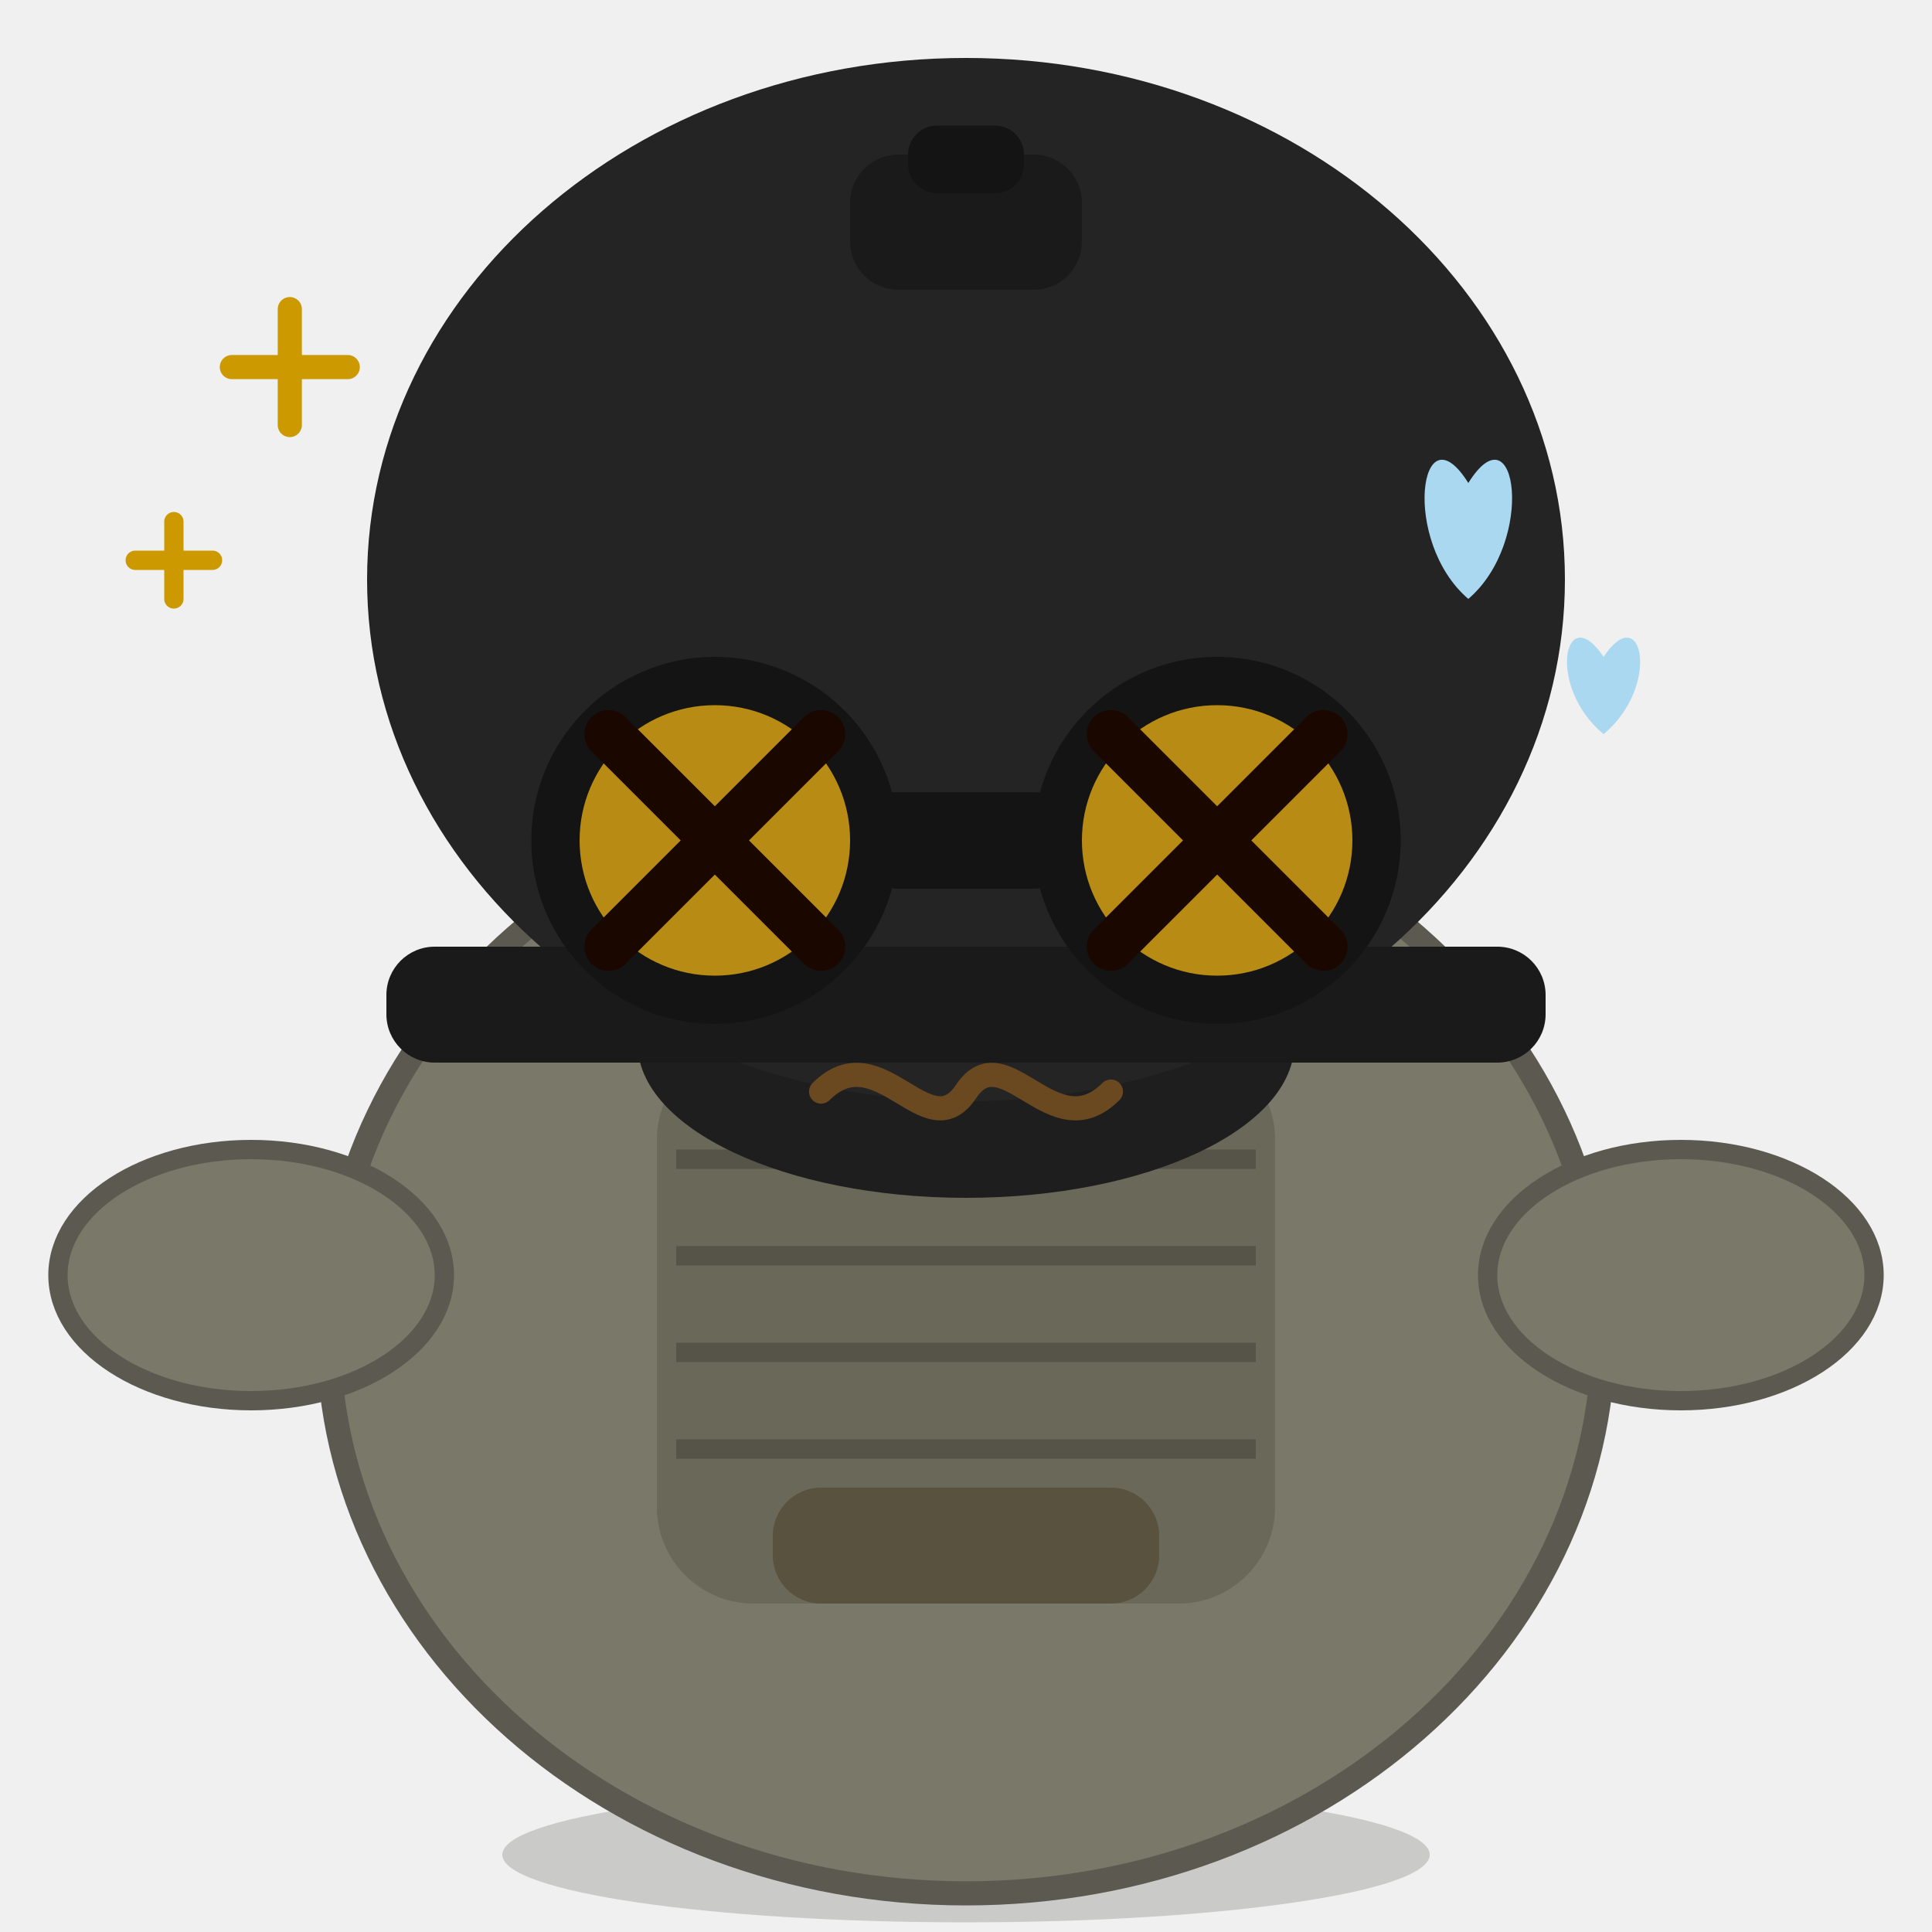
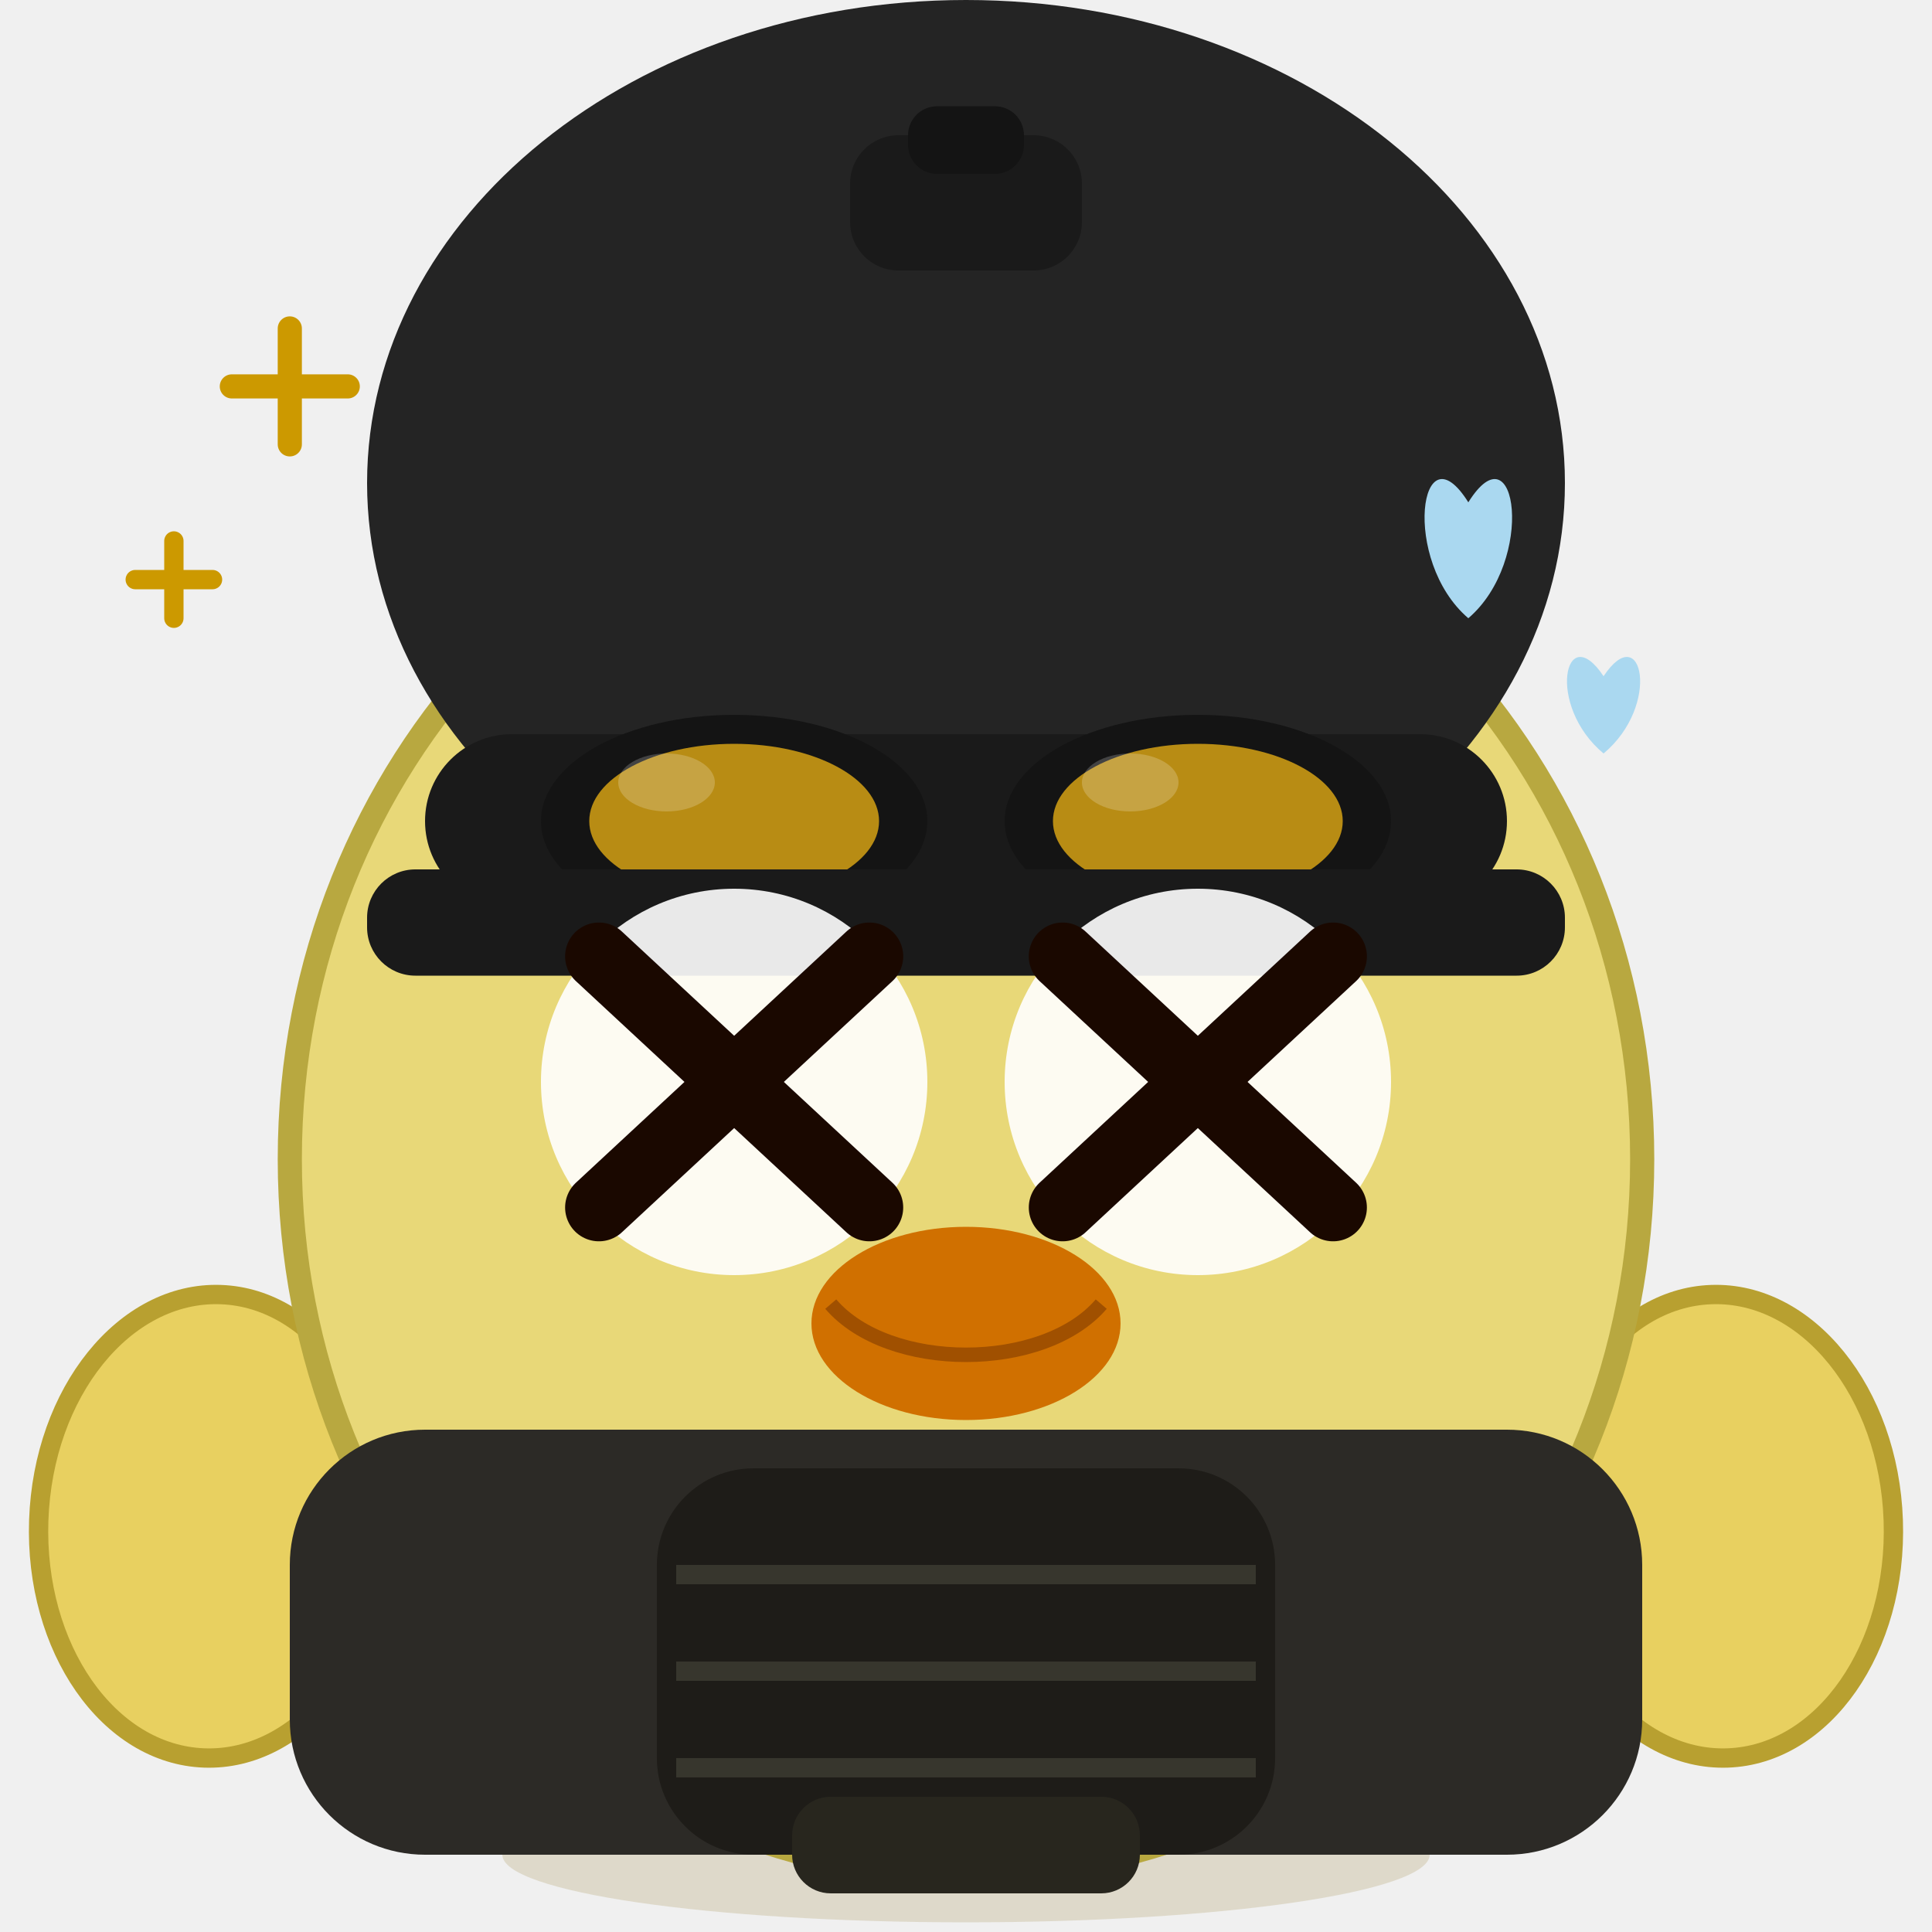
<svg xmlns="http://www.w3.org/2000/svg" viewBox="0 0 200 200">
-   <ellipse cx="100" cy="192" rx="48" ry="7" fill="#1A1A10" opacity="0.18" />
-   <ellipse cx="100" cy="138" rx="66" ry="58" fill="#7A7868" />
-   <ellipse cx="100" cy="138" rx="66" ry="58" fill="none" stroke="#5C5A50" stroke-width="2.5" />
-   <rect x="68" y="108" width="64" height="58" rx="10" fill="#6A6858" />
-   <line x1="70" y1="120" x2="130" y2="120" stroke="#4C4840" stroke-width="2" opacity="0.65" />
-   <line x1="70" y1="130" x2="130" y2="130" stroke="#4C4840" stroke-width="2" opacity="0.65" />
-   <line x1="70" y1="140" x2="130" y2="140" stroke="#4C4840" stroke-width="2" opacity="0.65" />
-   <line x1="70" y1="150" x2="130" y2="150" stroke="#4C4840" stroke-width="2" opacity="0.65" />
-   <rect x="80" y="154" width="40" height="12" rx="5" fill="#58523E" />
-   <ellipse cx="26" cy="132" rx="20" ry="13" fill="#7A7868" stroke="#5C5A50" stroke-width="2" />
-   <ellipse cx="174" cy="132" rx="20" ry="13" fill="#7A7868" stroke="#5C5A50" stroke-width="2" />
-   <ellipse cx="100" cy="108" rx="34" ry="16" fill="#1E1E1E" />
-   <ellipse cx="100" cy="60" rx="62" ry="54" fill="#242424" />
-   <rect x="40" y="98" width="120" height="12" rx="5" fill="#1A1A1A" />
-   <rect x="88" y="82" width="24" height="10" rx="5" fill="#141414" />
-   <circle cx="74" cy="87" r="19" fill="#141414" />
-   <circle cx="74" cy="87" r="14" fill="#B88C14" />
-   <line x1="63" y1="76" x2="85" y2="98" stroke="#1A0800" stroke-width="5" stroke-linecap="round" />
-   <line x1="85" y1="76" x2="63" y2="98" stroke="#1A0800" stroke-width="5" stroke-linecap="round" />
-   <circle cx="126" cy="87" r="19" fill="#141414" />
-   <circle cx="126" cy="87" r="14" fill="#B88C14" />
-   <line x1="115" y1="76" x2="137" y2="98" stroke="#1A0800" stroke-width="5" stroke-linecap="round" />
-   <line x1="137" y1="76" x2="115" y2="98" stroke="#1A0800" stroke-width="5" stroke-linecap="round" />
-   <rect x="88" y="16" width="24" height="14" rx="5" fill="#1A1A1A" />
-   <rect x="94" y="13" width="12" height="7" rx="3" fill="#141414" />
-   <path d="M 85 113 C 91 107 96 119 100 113 C 104 107 109 119 115 113" stroke="#6A4820" stroke-width="2.5" fill="none" stroke-linecap="round" />
-   <path d="M 152 50 C 147 42 145 56 152 62 C 159 56 157 42 152 50 Z" fill="#AAD8F0" />
-   <path d="M 166 68 C 162 62 160 71 166 76 C 172 71 170 62 166 68 Z" fill="#AAD8F0" />
-   <g transform="translate(30,38)">
+   <ellipse cx="100" cy="192" rx="48" ry="7" fill="#806000" opacity="0.16" />
+   <ellipse cx="22" cy="158" rx="18" ry="24" fill="#E8D060" stroke="#B8A030" stroke-width="2" transform="rotate(2 22 158)" />
+   <ellipse cx="178" cy="158" rx="18" ry="24" fill="#E8D060" stroke="#B8A030" stroke-width="2" transform="rotate(-2 178 158)" />
+   <ellipse cx="100" cy="120" rx="70" ry="74" fill="#E8D878" />
+   <ellipse cx="100" cy="120" rx="70" ry="74" fill="none" stroke="#B8A840" stroke-width="2.5" />
+   <ellipse cx="72" cy="84" rx="20" ry="13" fill="white" opacity="0.16" transform="rotate(-18 72 84)" />
+   <rect x="30" y="148" width="140" height="44" rx="14" fill="#2C2A26" />
+   <rect x="68" y="152" width="64" height="40" rx="10" fill="#1E1C18" />
+   <line x1="70" y1="163" x2="130" y2="163" stroke="#3A3830" stroke-width="2" opacity="0.9" />
+   <line x1="70" y1="173" x2="130" y2="173" stroke="#3A3830" stroke-width="2" opacity="0.9" />
+   <line x1="70" y1="183" x2="130" y2="183" stroke="#3A3830" stroke-width="2" opacity="0.9" />
+   <rect x="82" y="186" width="36" height="10" rx="4" fill="#28261E" />
+   <ellipse cx="100" cy="50" rx="62" ry="50" fill="#242424" />
+   <rect x="44" y="76" width="112" height="18" rx="9" fill="#1A1A1A" />
+   <ellipse cx="76" cy="85" rx="20" ry="11" fill="#141414" />
+   <ellipse cx="76" cy="85" rx="15" ry="8" fill="#B88C14" />
+   <ellipse cx="69" cy="81" rx="5" ry="3" fill="white" opacity="0.2" />
+   <ellipse cx="124" cy="85" rx="20" ry="11" fill="#141414" />
+   <ellipse cx="124" cy="85" rx="15" ry="8" fill="#B88C14" />
+   <ellipse cx="117" cy="81" rx="5" ry="3" fill="white" opacity="0.2" />
+   <rect x="38" y="90" width="124" height="11" rx="5" fill="#1A1A1A" />
+   <rect x="88" y="14" width="24" height="14" rx="5" fill="#1A1A1A" />
+   <rect x="94" y="11" width="12" height="7" rx="3" fill="#141414" />
+   <circle cx="76" cy="112" r="20" fill="white" opacity="0.9" />
+   <line x1="62" y1="99" x2="90" y2="125" stroke="#1A0800" stroke-width="7" stroke-linecap="round" />
+   <line x1="90" y1="99" x2="62" y2="125" stroke="#1A0800" stroke-width="7" stroke-linecap="round" />
+   <circle cx="124" cy="112" r="20" fill="white" opacity="0.9" />
+   <line x1="110" y1="99" x2="138" y2="125" stroke="#1A0800" stroke-width="7" stroke-linecap="round" />
+   <line x1="138" y1="99" x2="110" y2="125" stroke="#1A0800" stroke-width="7" stroke-linecap="round" />
+   <ellipse cx="100" cy="137" rx="16" ry="10" fill="#D07000" />
+   <path d="M 86 135 C 92 142 108 142 114 135" stroke="#A05000" stroke-width="1.5" fill="none" />
+   <path d="M 152 52 C 147 44 145 58 152 64 C 159 58 157 44 152 52 Z" fill="#AAD8F0" />
+   <path d="M 166 70 C 162 64 160 73 166 78 C 172 73 170 64 166 70 Z" fill="#AAD8F0" />
+   <g transform="translate(30,40)">
    <line x1="0" y1="-6" x2="0" y2="6" stroke="#CC9900" stroke-width="2.5" stroke-linecap="round" />
    <line x1="-6" y1="0" x2="6" y2="0" stroke="#CC9900" stroke-width="2.5" stroke-linecap="round" />
  </g>
-   <g transform="translate(18,58)">
+   <g transform="translate(18,60)">
    <line x1="0" y1="-4" x2="0" y2="4" stroke="#CC9900" stroke-width="2" stroke-linecap="round" />
    <line x1="-4" y1="0" x2="4" y2="0" stroke="#CC9900" stroke-width="2" stroke-linecap="round" />
  </g>
</svg>
